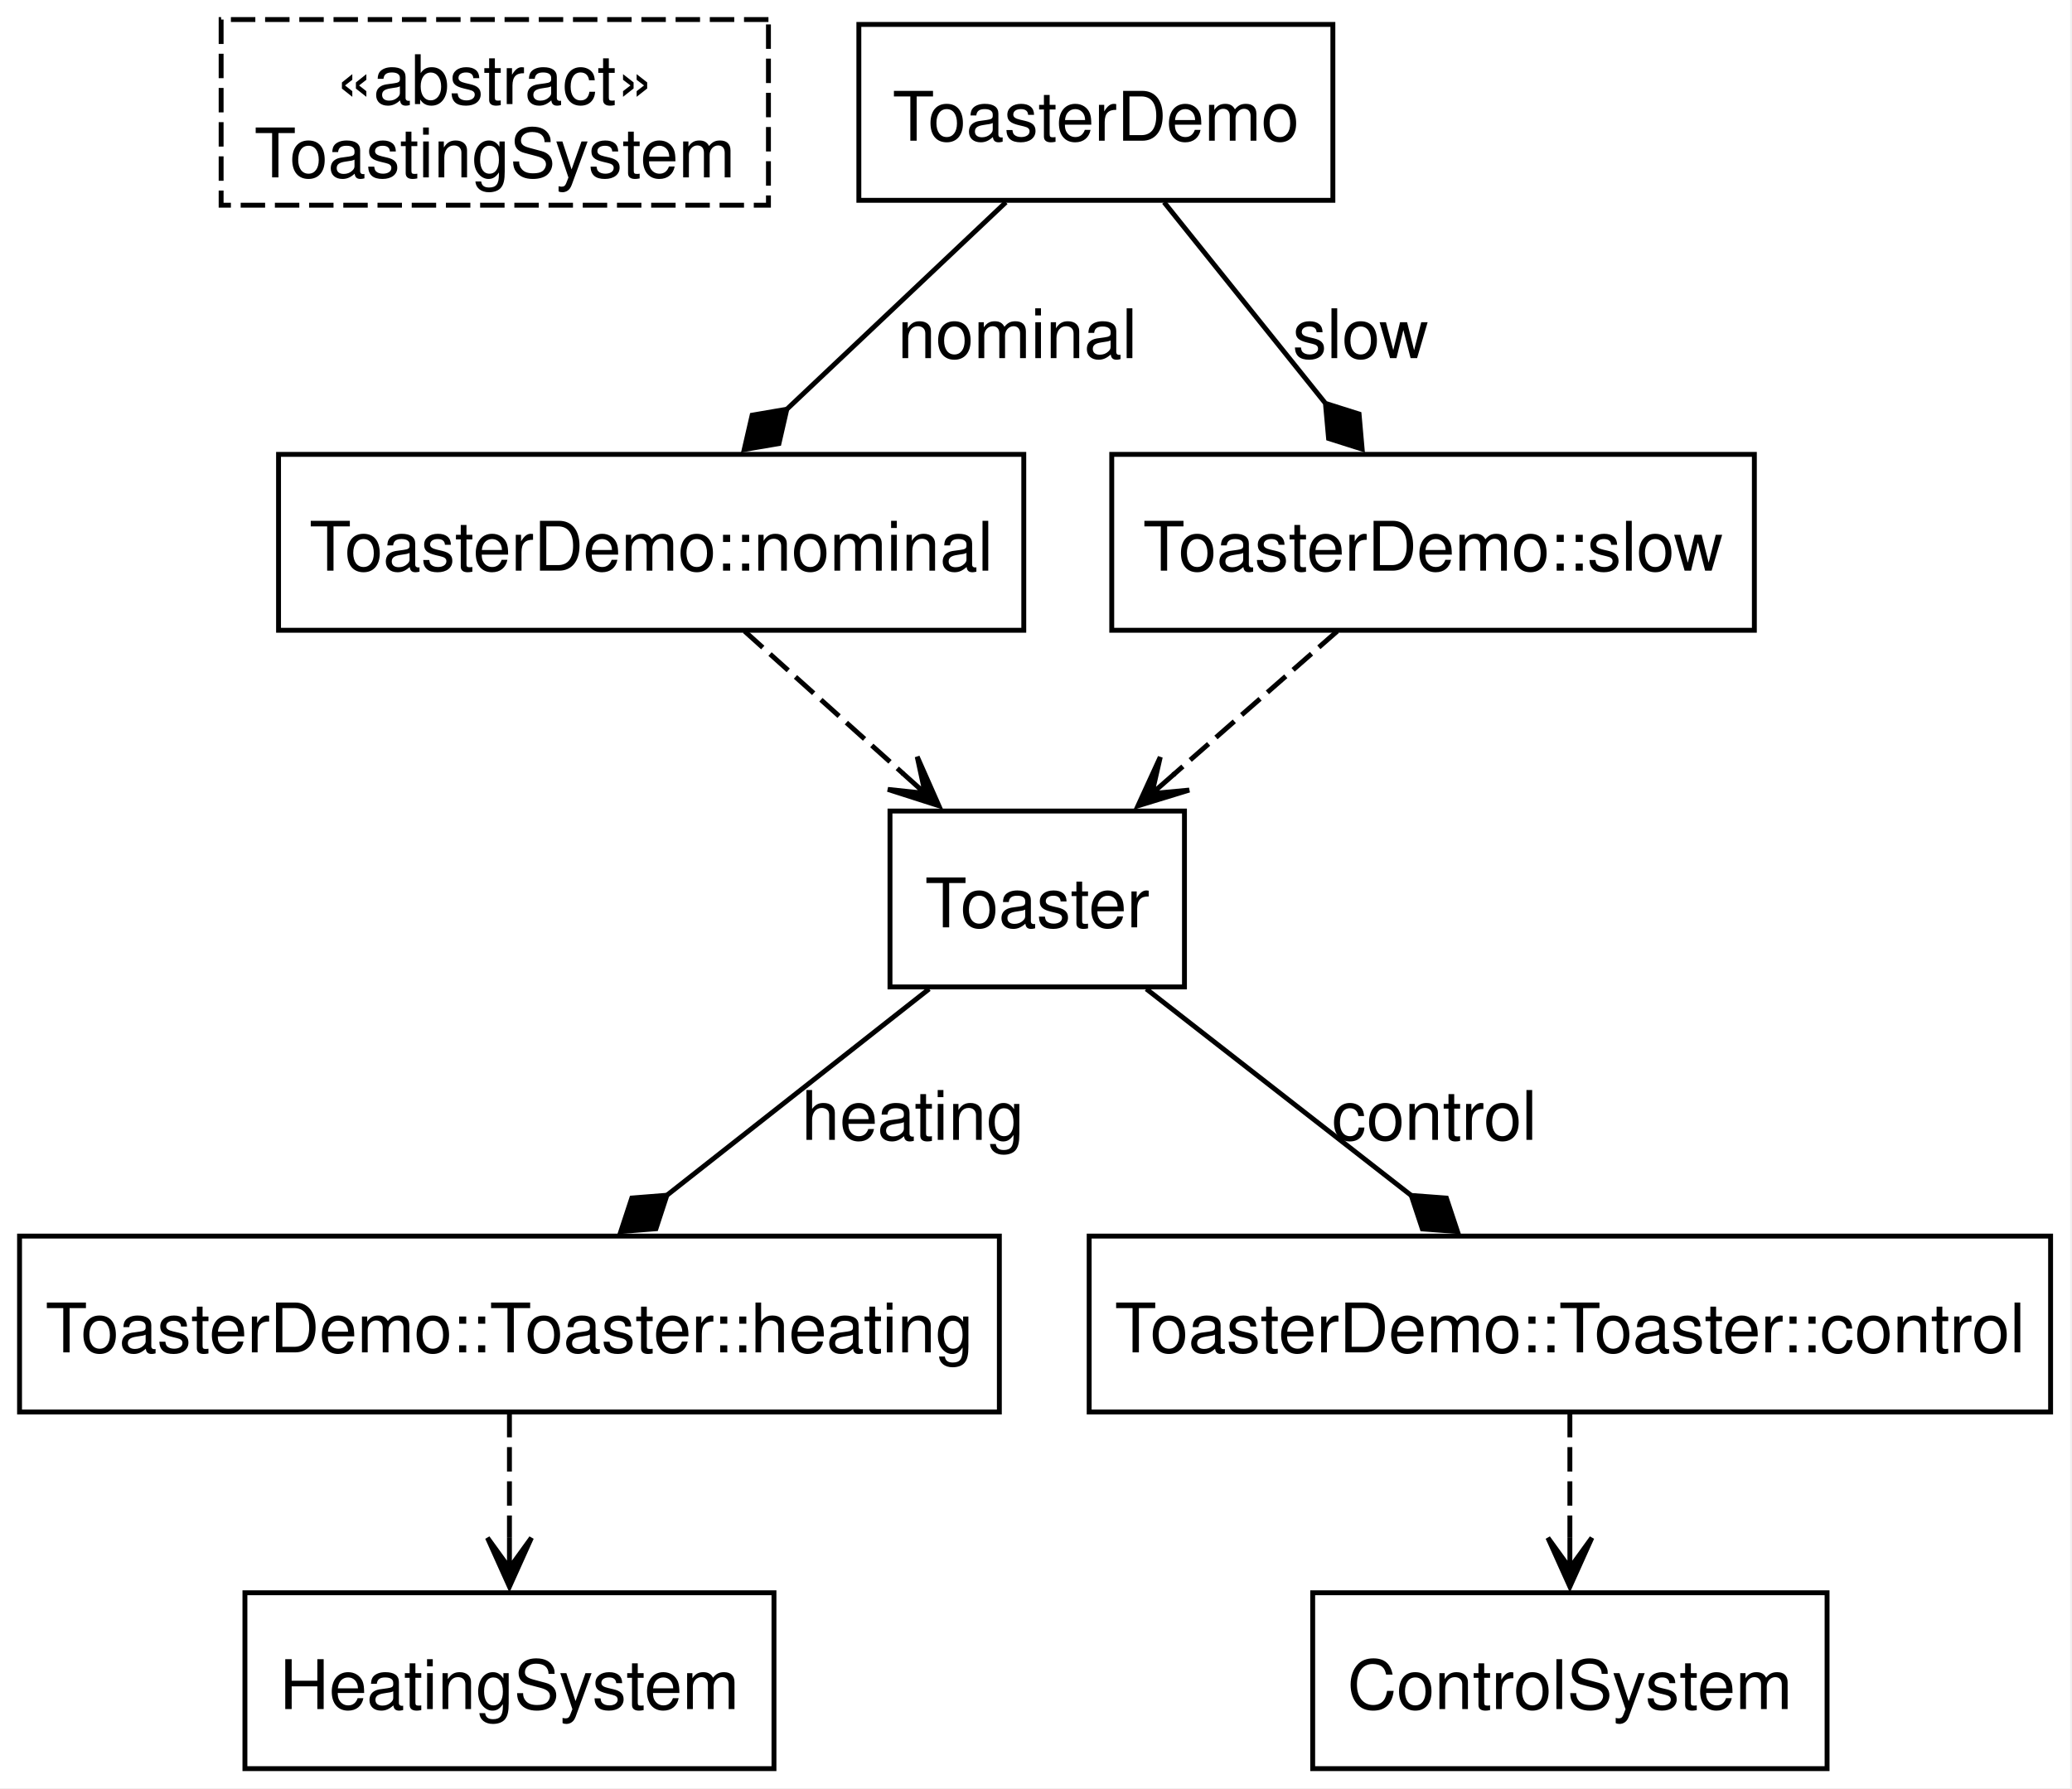
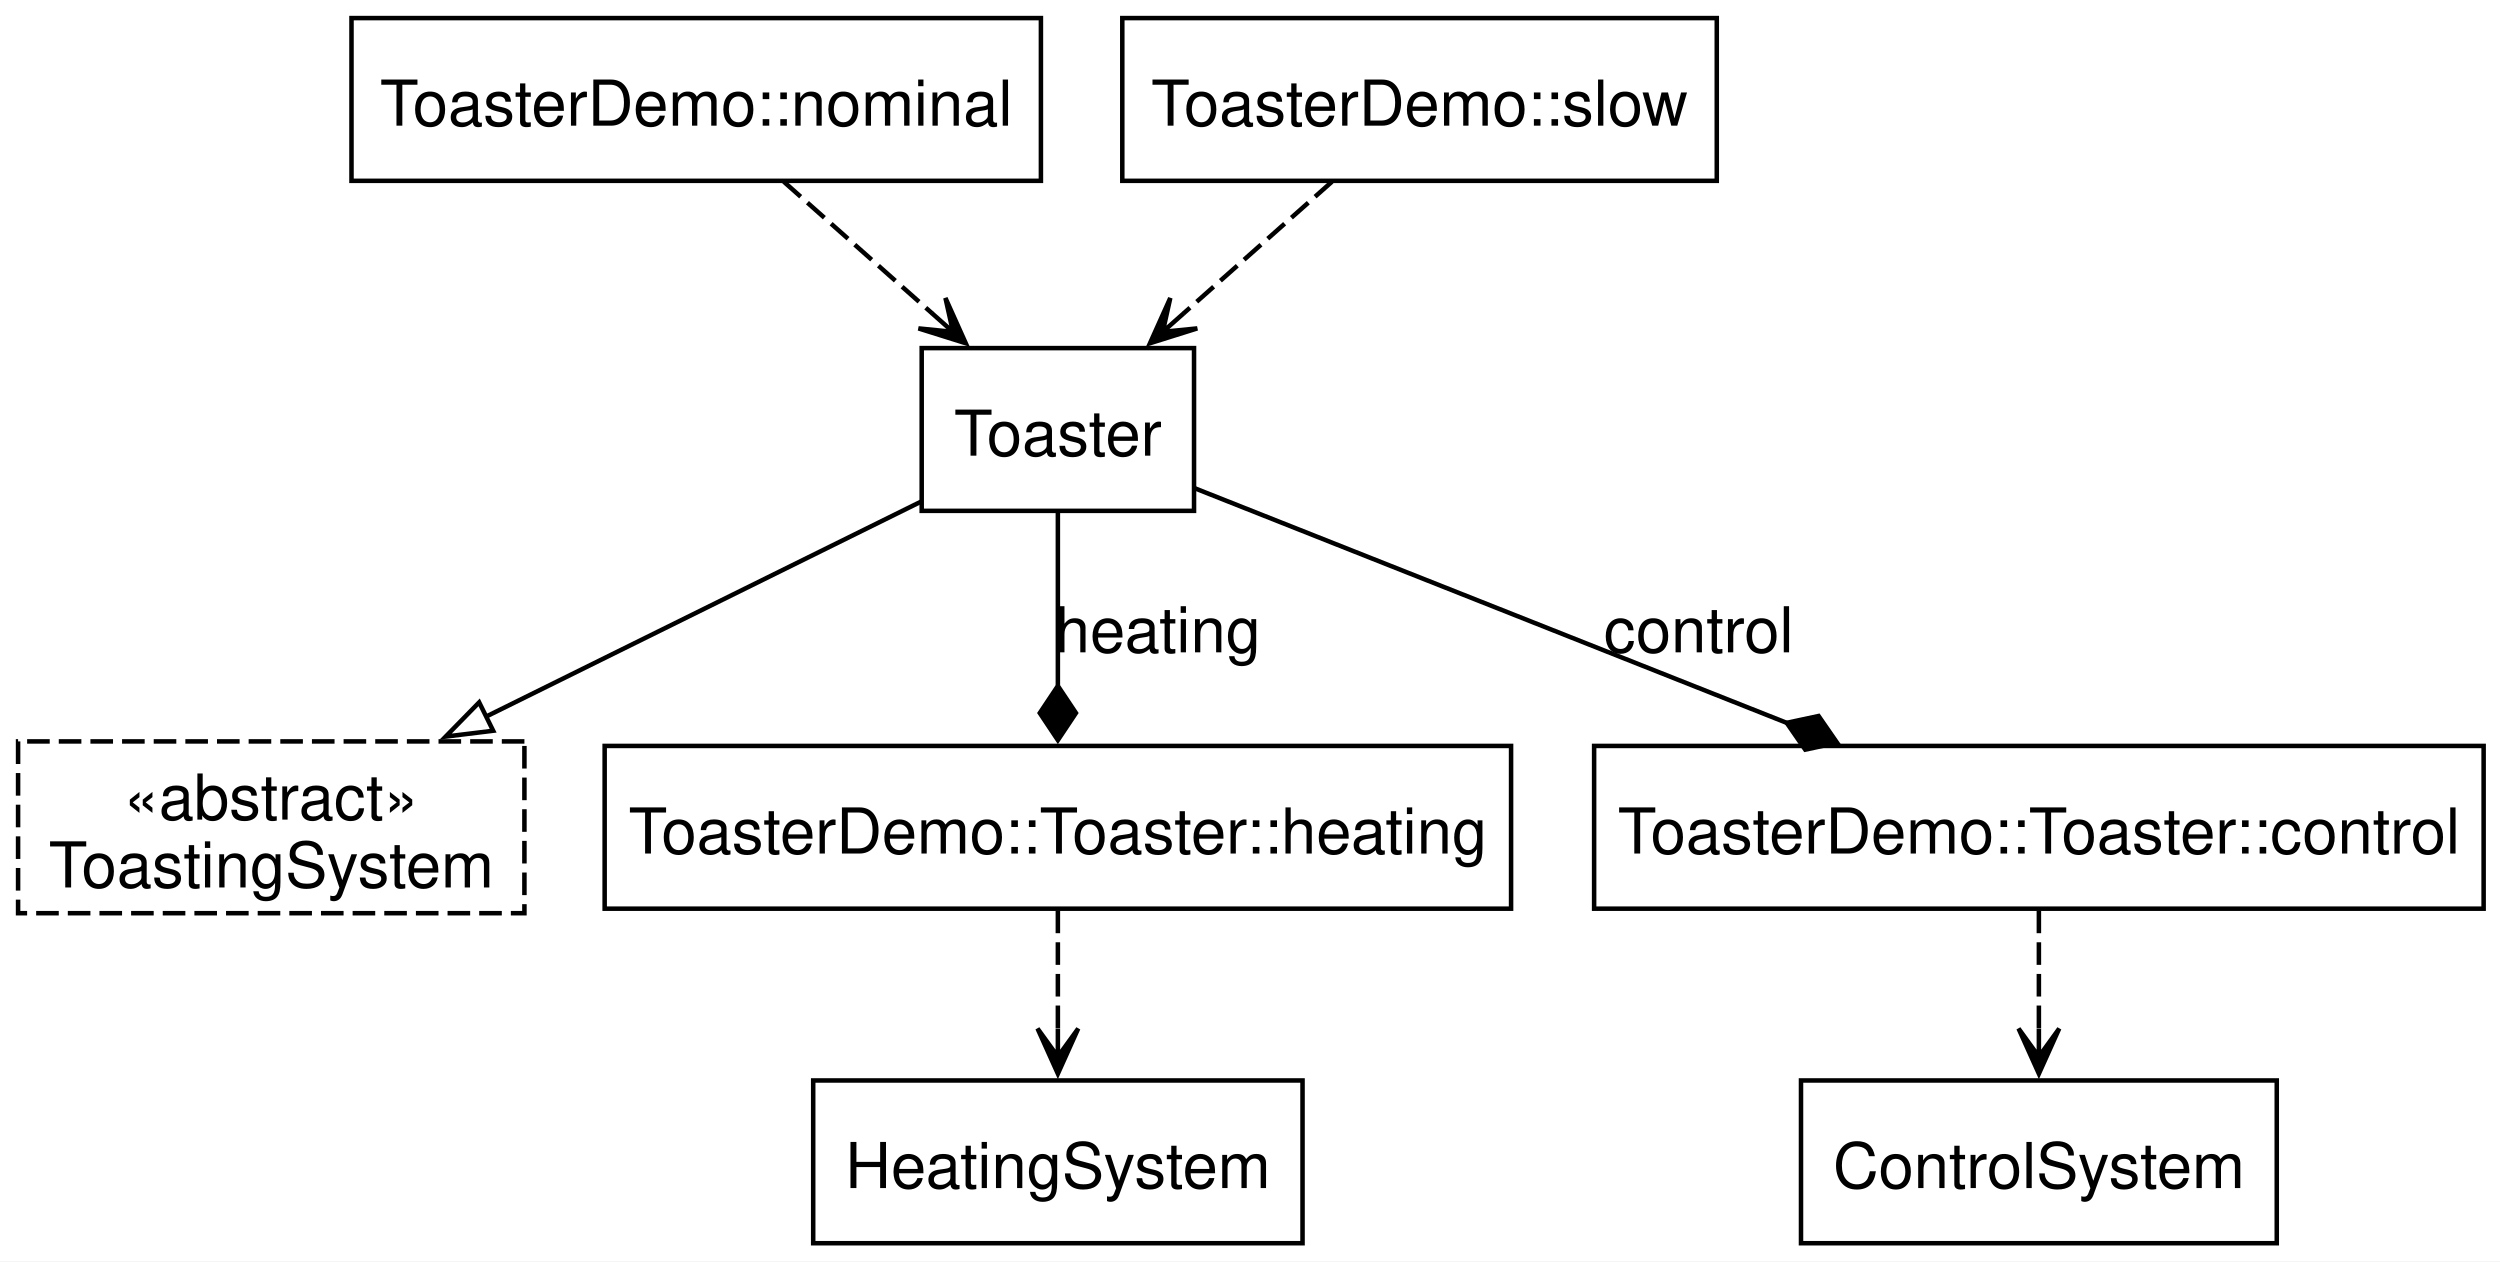
- <svg xmlns="http://www.w3.org/2000/svg" width="424pt" height="366pt" viewBox="0.00 0.00 424.00 366.00">
-   <g id="graph0" class="graph" transform="scale(1 1) rotate(0) translate(4 362)">
-     <polygon fill="white" stroke="none" points="-4,4 -4,-362 419.62,-362 419.62,4 -4,4" />
+ <svg xmlns="http://www.w3.org/2000/svg" width="553pt" height="279pt" viewBox="0.00 0.00 553.00 279.00">
+   <g id="graph0" class="graph" transform="scale(1 1) rotate(0) translate(4 275)">
+     <polygon fill="white" stroke="none" points="-4,4 -4,-275 549.38,-275 549.38,4 -4,4" />
    <g id="node1" class="node">
-       <polygon fill="none" stroke="black" stroke-dasharray="5,2" points="153.25,-358 41.25,-358 41.25,-320 153.25,-320 153.25,-358" />
-       <text xml:space="preserve" text-anchor="middle" x="97.25" y="-340.7" font-family="Helvetica,sans-Serif" font-size="14.00">«abstract»</text>
-       <text xml:space="preserve" text-anchor="middle" x="97.25" y="-325.7" font-family="Helvetica,sans-Serif" font-size="14.00">ToastingSystem</text>
+       <polygon fill="none" stroke="black" stroke-dasharray="5,2" points="112,-111 0,-111 0,-73 112,-73 112,-111" />
+       <text xml:space="preserve" text-anchor="middle" x="56" y="-93.7" font-family="Helvetica,sans-Serif" font-size="14.00">«abstract»</text>
+       <text xml:space="preserve" text-anchor="middle" x="56" y="-78.7" font-family="Helvetica,sans-Serif" font-size="14.00">ToastingSystem</text>
    </g>
    <g id="node2" class="node">
-       <polygon fill="none" stroke="black" points="154.38,-36 46.12,-36 46.12,0 154.38,0 154.38,-36" />
-       <text xml:space="preserve" text-anchor="middle" x="100.25" y="-12.2" font-family="Helvetica,sans-Serif" font-size="14.00">HeatingSystem</text>
+       <polygon fill="none" stroke="black" points="284.12,-36 175.88,-36 175.88,0 284.12,0 284.12,-36" />
+       <text xml:space="preserve" text-anchor="middle" x="230" y="-12.2" font-family="Helvetica,sans-Serif" font-size="14.00">HeatingSystem</text>
    </g>
    <g id="node3" class="node">
-       <polygon fill="none" stroke="black" points="369.88,-36 264.62,-36 264.62,0 369.88,0 369.88,-36" />
-       <text xml:space="preserve" text-anchor="middle" x="317.25" y="-12.2" font-family="Helvetica,sans-Serif" font-size="14.00">ControlSystem</text>
+       <polygon fill="none" stroke="black" points="499.62,-36 394.38,-36 394.38,0 499.62,0 499.62,-36" />
+       <text xml:space="preserve" text-anchor="middle" x="447" y="-12.2" font-family="Helvetica,sans-Serif" font-size="14.00">ControlSystem</text>
    </g>
    <g id="node4" class="node">
-       <polygon fill="none" stroke="black" points="238.38,-196 178.12,-196 178.12,-160 238.38,-160 238.38,-196" />
-       <text xml:space="preserve" text-anchor="middle" x="208.25" y="-172.2" font-family="Helvetica,sans-Serif" font-size="14.00">Toaster</text>
+       <polygon fill="none" stroke="black" points="260.12,-198 199.88,-198 199.88,-162 260.12,-162 260.12,-198" />
+       <text xml:space="preserve" text-anchor="middle" x="230" y="-174.2" font-family="Helvetica,sans-Serif" font-size="14.00">Toaster</text>
+     </g>
+     <g id="edge1" class="edge">
+       <path fill="none" stroke="black" d="M199.69,-164.02C173.1,-150.88 133.99,-131.55 103.28,-116.37" />
+       <polygon fill="none" stroke="black" points="105.09,-113.36 94.58,-112.07 101.99,-119.64 105.09,-113.36" />
    </g>
    <g id="node5" class="node">
-       <polygon fill="none" stroke="black" points="200.5,-109 0,-109 0,-73 200.5,-73 200.5,-109" />
-       <text xml:space="preserve" text-anchor="middle" x="100.25" y="-85.2" font-family="Helvetica,sans-Serif" font-size="14.00">ToasterDemo::Toaster::heating</text>
+       <polygon fill="none" stroke="black" points="330.25,-110 129.75,-110 129.75,-74 330.25,-74 330.25,-110" />
+       <text xml:space="preserve" text-anchor="middle" x="230" y="-86.2" font-family="Helvetica,sans-Serif" font-size="14.00">ToasterDemo::Toaster::heating</text>
    </g>
-     <g id="edge1" class="edge">
-       <path fill="none" stroke="black" d="M186.13,-159.59C170.7,-147.45 149.85,-131.04 132.56,-117.43" />
-       <polygon fill="black" stroke="black" points="132.47,-117.36 125.29,-116.79 123.04,-109.94 130.23,-110.51 132.47,-117.36" />
-       <text xml:space="preserve" text-anchor="middle" x="182.84" y="-128.7" font-family="Helvetica,sans-Serif" font-size="14.00">heating</text>
+     <g id="edge2" class="edge">
+       <path fill="none" stroke="black" d="M230,-161.6C230,-150.64 230,-136.2 230,-123.39" />
+       <polygon fill="black" stroke="black" points="230,-123.28 226,-117.28 230,-111.28 234,-117.28 230,-123.28" />
+       <text xml:space="preserve" text-anchor="middle" x="252.12" y="-130.7" font-family="Helvetica,sans-Serif" font-size="14.00">heating</text>
    </g>
    <g id="node6" class="node">
-       <polygon fill="none" stroke="black" points="415.62,-109 218.88,-109 218.88,-73 415.62,-73 415.62,-109" />
-       <text xml:space="preserve" text-anchor="middle" x="317.25" y="-85.2" font-family="Helvetica,sans-Serif" font-size="14.00">ToasterDemo::Toaster::control</text>
+       <polygon fill="none" stroke="black" points="545.38,-110 348.62,-110 348.62,-74 545.38,-74 545.38,-110" />
+       <text xml:space="preserve" text-anchor="middle" x="447" y="-86.2" font-family="Helvetica,sans-Serif" font-size="14.00">ToasterDemo::Toaster::control</text>
+     </g>
+     <g id="edge4" class="edge">
+       <path fill="none" stroke="black" d="M260.17,-167.04C293.98,-153.64 349.53,-131.63 391.28,-115.08" />
+       <polygon fill="black" stroke="black" points="391.22,-115.11 395.32,-109.18 402.37,-110.69 398.27,-116.62 391.22,-115.11" />
+       <text xml:space="preserve" text-anchor="middle" x="371.74" y="-130.7" font-family="Helvetica,sans-Serif" font-size="14.00">control</text>
    </g>
    <g id="edge3" class="edge">
-       <path fill="none" stroke="black" d="M230.57,-159.59C246.29,-147.33 267.59,-130.73 285.13,-117.05" />
-       <polygon fill="black" stroke="black" points="284.79,-117.32 287.06,-110.47 294.25,-109.94 291.98,-116.78 284.79,-117.32" />
-       <text xml:space="preserve" text-anchor="middle" x="289.53" y="-128.7" font-family="Helvetica,sans-Serif" font-size="14.00">control</text>
+       <path fill="none" stroke="black" stroke-dasharray="5,2" d="M230,-73.57C230,-65.7 230,-56.2 230,-47.34" />
+       <polygon fill="black" stroke="black" points="230,-37.49 234.5,-47.49 230,-41.27 230,-47.49 230,-47.49 230,-47.49 230,-41.27 225.5,-47.49 230,-37.49" />
    </g>
-     <g id="edge2" class="edge">
-       <path fill="none" stroke="black" stroke-dasharray="5,2" d="M100.25,-72.81C100.25,-65.14 100.25,-55.89 100.25,-47.24" />
-       <polygon fill="black" stroke="black" points="100.25,-37.25 104.75,-47.25 100.25,-41.03 100.25,-47.25 100.25,-47.25 100.25,-47.25 100.25,-41.03 95.75,-47.25 100.25,-37.25" />
-     </g>
-     <g id="edge4" class="edge">
-       <path fill="none" stroke="black" stroke-dasharray="5,2" d="M317.25,-72.81C317.25,-65.14 317.25,-55.89 317.25,-47.24" />
-       <polygon fill="black" stroke="black" points="317.25,-37.25 321.75,-47.25 317.25,-41.03 317.25,-47.25 317.25,-47.25 317.25,-47.25 317.25,-41.03 312.75,-47.25 317.25,-37.25" />
+     <g id="edge5" class="edge">
+       <path fill="none" stroke="black" stroke-dasharray="5,2" d="M447,-73.57C447,-65.7 447,-56.2 447,-47.34" />
+       <polygon fill="black" stroke="black" points="447,-37.49 451.5,-47.49 447,-41.27 447,-47.49 447,-47.49 447,-47.49 447,-41.27 442.5,-47.49 447,-37.49" />
    </g>
    <g id="node7" class="node">
-       <polygon fill="none" stroke="black" points="268.75,-357 171.75,-357 171.75,-321 268.75,-321 268.75,-357" />
-       <text xml:space="preserve" text-anchor="middle" x="220.25" y="-333.2" font-family="Helvetica,sans-Serif" font-size="14.00">ToasterDemo</text>
+       <polygon fill="none" stroke="black" points="226.25,-271 73.75,-271 73.75,-235 226.25,-235 226.25,-271" />
+       <text xml:space="preserve" text-anchor="middle" x="150" y="-247.2" font-family="Helvetica,sans-Serif" font-size="14.00">ToasterDemo::nominal</text>
+     </g>
+     <g id="edge6" class="edge">
+       <path fill="none" stroke="black" stroke-dasharray="5,2" d="M169.37,-234.81C179.22,-226.07 191.37,-215.28 202.2,-205.67" />
+       <polygon fill="black" stroke="black" points="209.62,-199.08 205.13,-209.09 206.8,-201.59 202.14,-205.72 202.14,-205.72 202.14,-205.72 206.8,-201.59 199.16,-202.36 209.62,-199.08" />
    </g>
    <g id="node8" class="node">
-       <polygon fill="none" stroke="black" points="205.5,-269 53,-269 53,-233 205.5,-233 205.5,-269" />
-       <text xml:space="preserve" text-anchor="middle" x="129.25" y="-245.2" font-family="Helvetica,sans-Serif" font-size="14.00">ToasterDemo::nominal</text>
-     </g>
-     <g id="edge5" class="edge">
-       <path fill="none" stroke="black" d="M201.83,-320.6C188.88,-308.36 171.33,-291.77 156.73,-277.97" />
-       <polygon fill="black" stroke="black" points="157.01,-278.24 149.91,-277.02 148.29,-270 155.4,-271.21 157.01,-278.24" />
-       <text xml:space="preserve" text-anchor="middle" x="204.2" y="-288.7" font-family="Helvetica,sans-Serif" font-size="14.00">nominal</text>
-     </g>
-     <g id="node9" class="node">
-       <polygon fill="none" stroke="black" points="355,-269 223.5,-269 223.5,-233 355,-233 355,-269" />
-       <text xml:space="preserve" text-anchor="middle" x="289.25" y="-245.2" font-family="Helvetica,sans-Serif" font-size="14.00">ToasterDemo::slow</text>
+       <polygon fill="none" stroke="black" points="375.75,-271 244.25,-271 244.25,-235 375.75,-235 375.75,-271" />
+       <text xml:space="preserve" text-anchor="middle" x="310" y="-247.2" font-family="Helvetica,sans-Serif" font-size="14.00">ToasterDemo::slow</text>
    </g>
    <g id="edge7" class="edge">
-       <path fill="none" stroke="black" d="M234.21,-320.6C243.66,-308.82 256.33,-293.02 267.14,-279.56" />
-       <polygon fill="black" stroke="black" points="267.23,-279.44 267.87,-272.26 274.74,-270.08 274.11,-277.26 267.23,-279.44" />
-       <text xml:space="preserve" text-anchor="middle" x="274.43" y="-288.7" font-family="Helvetica,sans-Serif" font-size="14.00">slow</text>
-     </g>
-     <g id="edge6" class="edge">
-       <path fill="none" stroke="black" stroke-dasharray="5,2" d="M148.37,-232.81C158.1,-224.07 170.1,-213.28 180.8,-203.67" />
-       <polygon fill="black" stroke="black" points="188.12,-197.09 183.69,-207.12 185.31,-199.62 180.68,-203.77 180.68,-203.77 180.68,-203.77 185.31,-199.62 177.68,-200.43 188.12,-197.09" />
-     </g>
-     <g id="edge8" class="edge">
-       <path fill="none" stroke="black" stroke-dasharray="5,2" d="M269.64,-232.81C259.57,-223.98 247.12,-213.07 236.07,-203.39" />
-       <polygon fill="black" stroke="black" points="228.87,-197.08 239.36,-200.29 231.72,-199.57 236.39,-203.67 236.39,-203.67 236.39,-203.67 231.72,-199.57 233.43,-207.05 228.87,-197.08" />
+       <path fill="none" stroke="black" stroke-dasharray="5,2" d="M290.63,-234.81C280.78,-226.07 268.63,-215.28 257.8,-205.67" />
+       <polygon fill="black" stroke="black" points="250.38,-199.08 260.84,-202.36 253.2,-201.59 257.86,-205.72 257.86,-205.72 257.86,-205.72 253.2,-201.59 254.87,-209.09 250.38,-199.08" />
    </g>
  </g>
</svg>
